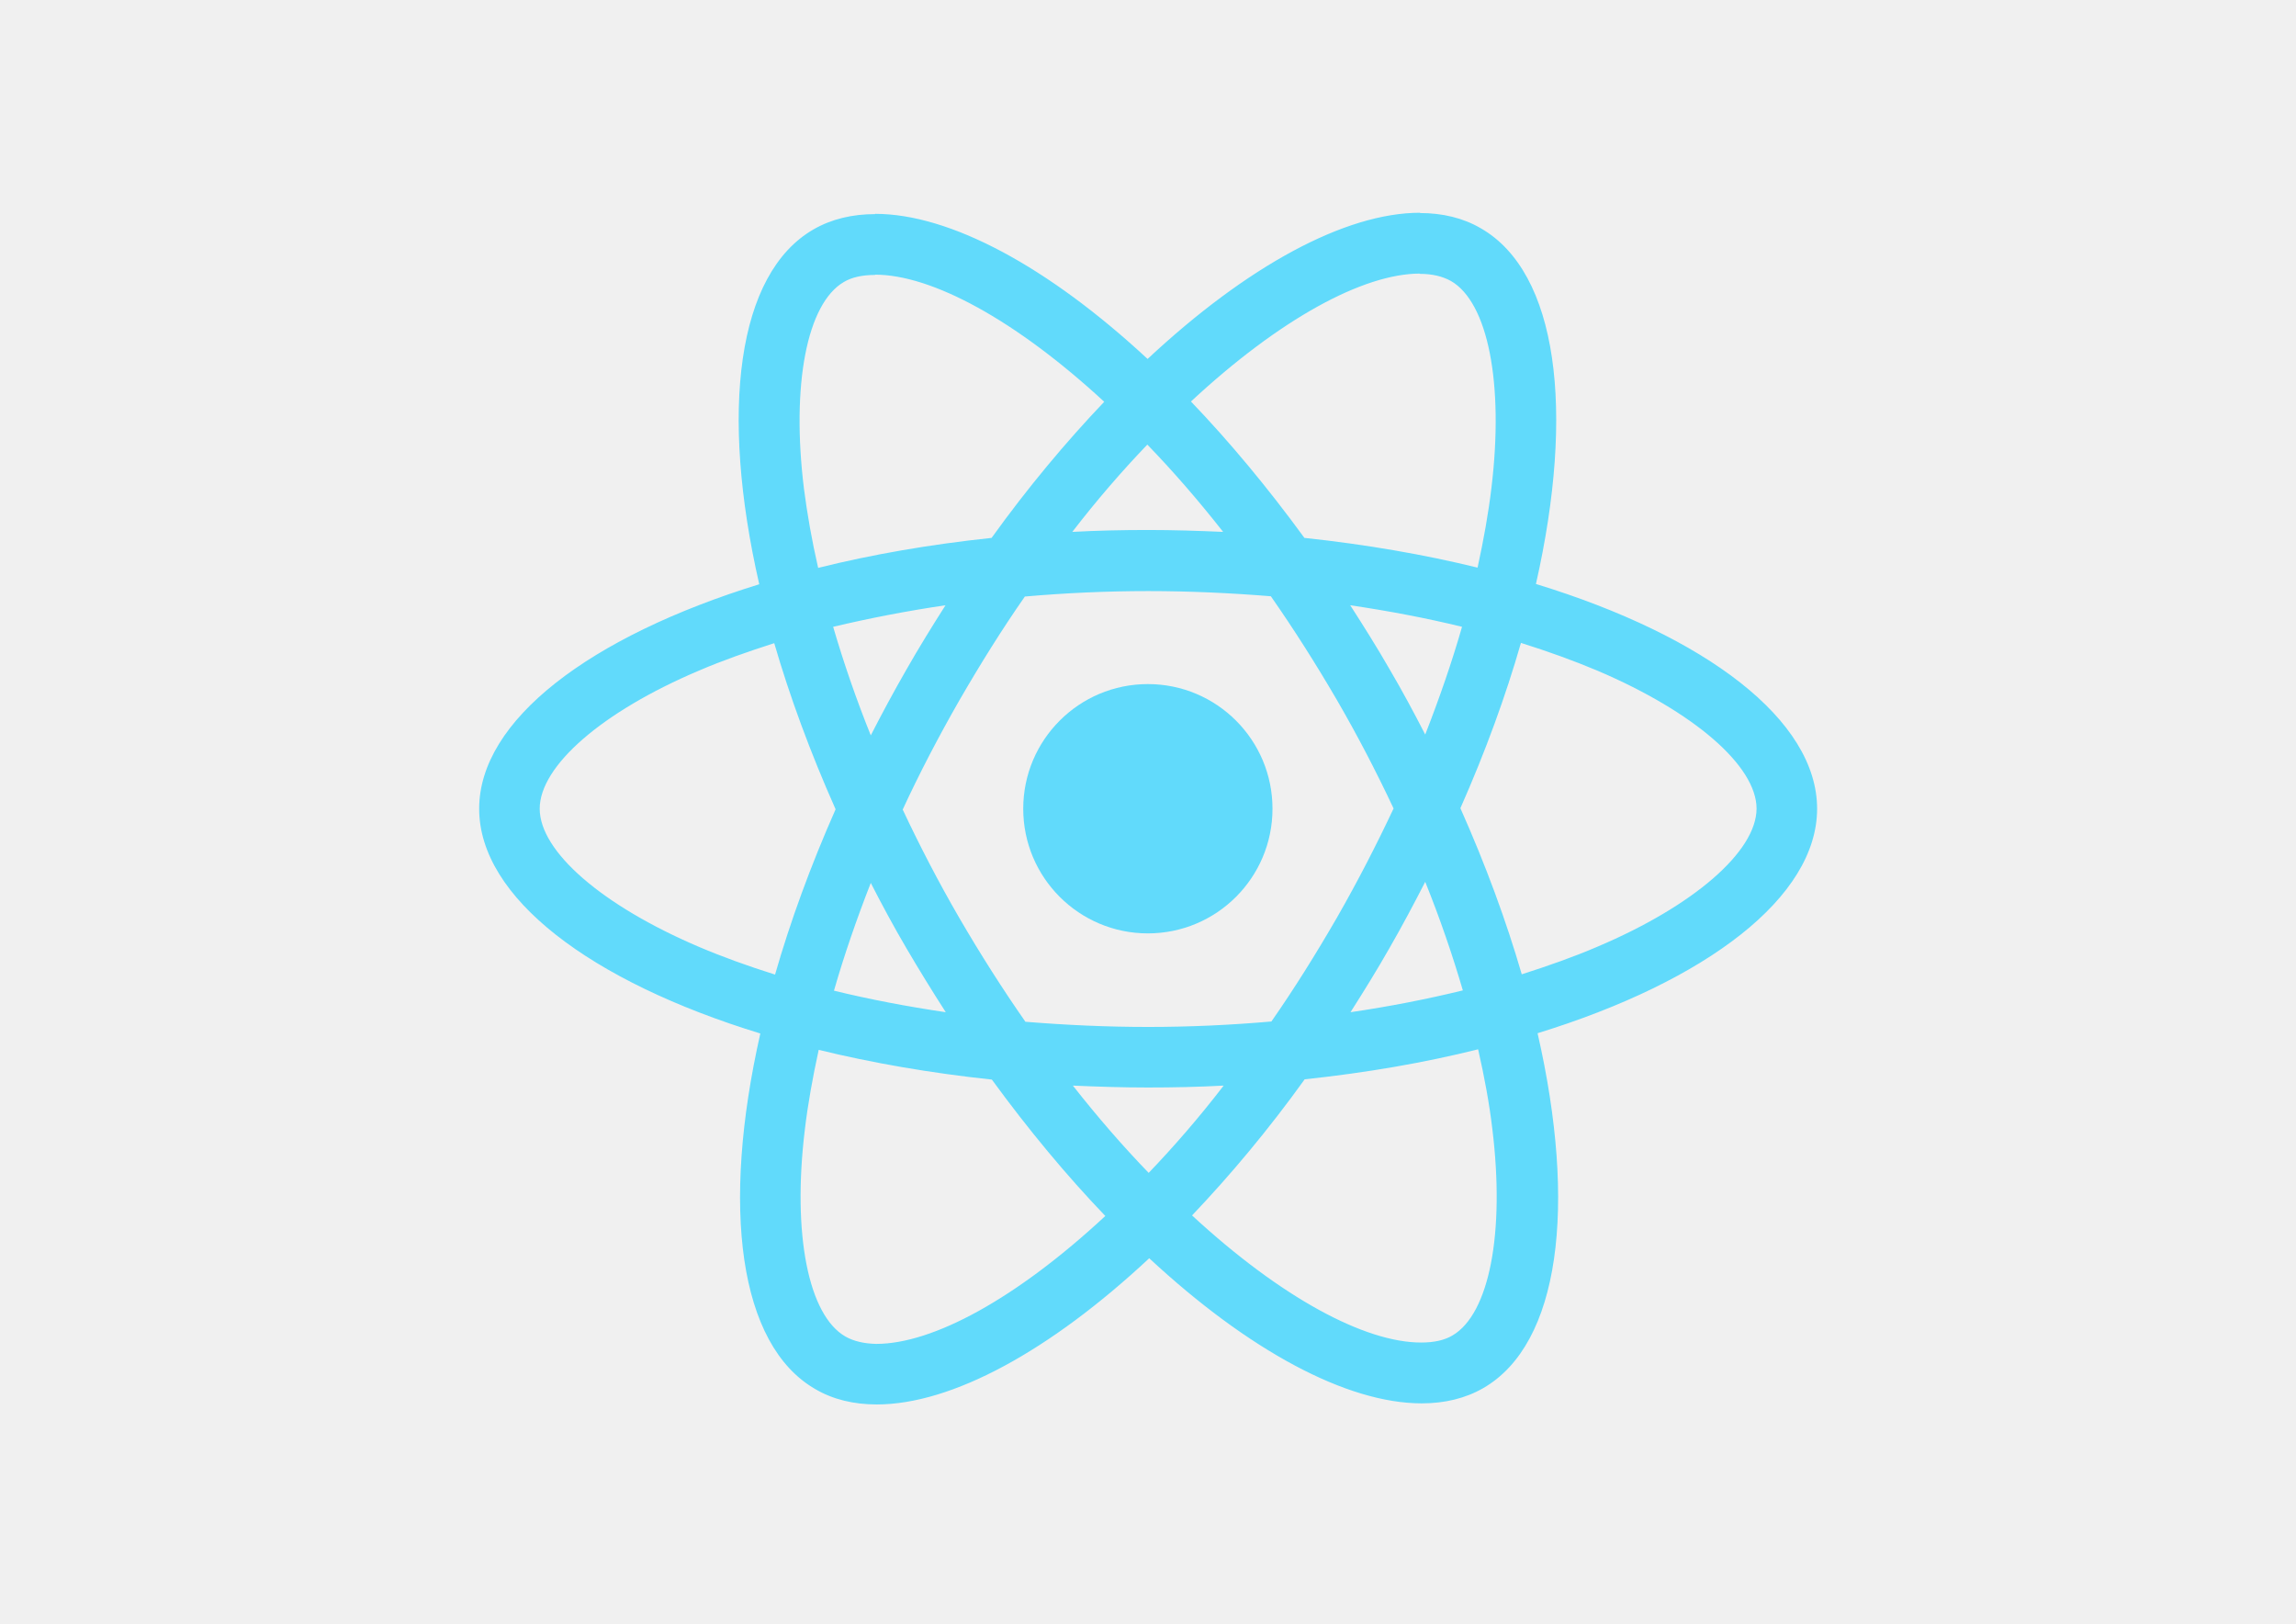
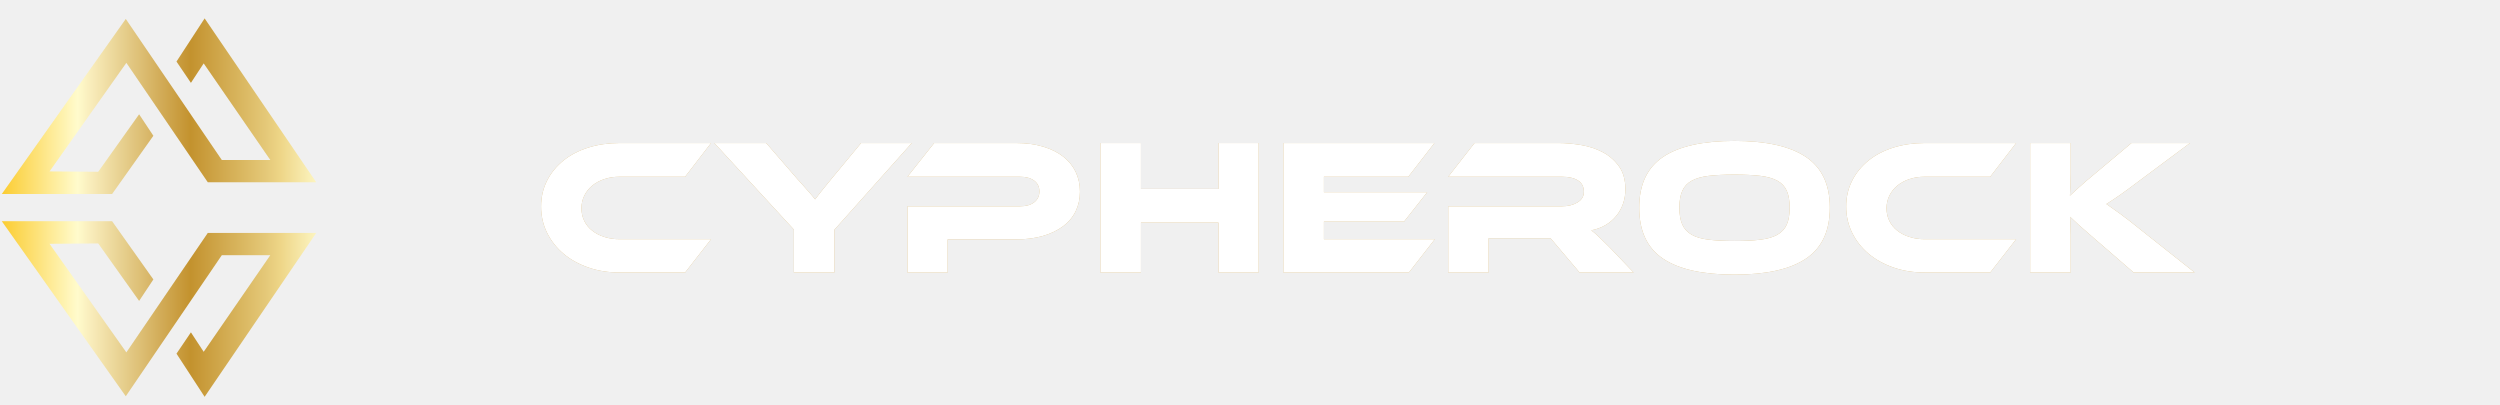
- <svg xmlns="http://www.w3.org/2000/svg" viewBox="0 0 841.9 595.3">
-   <g fill="#61DAFB">
-     <path d="M666.3 296.5c0-32.5-40.7-63.3-103.1-82.4 14.4-63.6 8-114.2-20.2-130.4-6.5-3.8-14.1-5.6-22.4-5.6v22.3c4.6 0 8.3.9 11.4 2.6 13.6 7.8 19.5 37.5 14.9 75.7-1.1 9.4-2.9 19.3-5.1 29.4-19.6-4.8-41-8.5-63.5-10.9-13.5-18.5-27.5-35.3-41.6-50 32.6-30.3 63.2-46.9 84-46.9V78c-27.5 0-63.5 19.6-99.9 53.6-36.4-33.8-72.4-53.2-99.9-53.2v22.3c20.7 0 51.4 16.5 84 46.6-14 14.7-28 31.4-41.3 49.9-22.6 2.4-44 6.1-63.6 11-2.3-10-4-19.7-5.2-29-4.7-38.2 1.1-67.9 14.6-75.8 3-1.8 6.9-2.6 11.5-2.6V78.5c-8.4 0-16 1.8-22.6 5.6-28.1 16.2-34.4 66.7-19.9 130.1-62.2 19.2-102.7 49.9-102.7 82.3 0 32.5 40.7 63.3 103.1 82.4-14.4 63.6-8 114.2 20.2 130.4 6.5 3.8 14.1 5.6 22.5 5.6 27.5 0 63.5-19.6 99.9-53.6 36.4 33.8 72.4 53.2 99.9 53.2 8.4 0 16-1.8 22.6-5.6 28.1-16.2 34.4-66.7 19.9-130.1 62-19.1 102.5-49.9 102.5-82.3zm-130.2-66.7c-3.7 12.9-8.3 26.2-13.5 39.5-4.1-8-8.4-16-13.1-24-4.6-8-9.5-15.8-14.4-23.4 14.2 2.1 27.9 4.7 41 7.9zm-45.8 106.5c-7.8 13.5-15.8 26.3-24.1 38.2-14.9 1.3-30 2-45.2 2-15.1 0-30.2-.7-45-1.9-8.3-11.9-16.4-24.6-24.2-38-7.6-13.1-14.5-26.4-20.8-39.8 6.2-13.4 13.2-26.8 20.7-39.9 7.8-13.5 15.8-26.3 24.1-38.2 14.9-1.3 30-2 45.2-2 15.1 0 30.2.7 45 1.9 8.3 11.9 16.4 24.6 24.2 38 7.6 13.1 14.5 26.4 20.8 39.8-6.3 13.4-13.2 26.8-20.7 39.9zm32.3-13c5.4 13.4 10 26.8 13.8 39.8-13.1 3.2-26.9 5.9-41.2 8 4.9-7.7 9.8-15.6 14.4-23.7 4.6-8 8.9-16.1 13-24.1zM421.2 430c-9.3-9.6-18.6-20.3-27.8-32 9 .4 18.2.7 27.5.7 9.4 0 18.7-.2 27.8-.7-9 11.7-18.3 22.4-27.5 32zm-74.4-58.9c-14.2-2.1-27.9-4.7-41-7.9 3.7-12.9 8.3-26.2 13.5-39.5 4.1 8 8.4 16 13.1 24 4.7 8 9.5 15.8 14.4 23.4zM420.7 163c9.3 9.6 18.6 20.3 27.8 32-9-.4-18.2-.7-27.5-.7-9.4 0-18.7.2-27.8.7 9-11.7 18.3-22.4 27.5-32zm-74 58.9c-4.9 7.7-9.8 15.6-14.4 23.7-4.6 8-8.9 16-13 24-5.4-13.4-10-26.8-13.8-39.8 13.1-3.1 26.9-5.8 41.2-7.9zm-90.5 125.2c-35.4-15.1-58.3-34.9-58.3-50.6 0-15.7 22.9-35.6 58.3-50.6 8.6-3.7 18-7 27.7-10.1 5.7 19.6 13.2 40 22.5 60.9-9.2 20.8-16.6 41.1-22.2 60.6-9.9-3.1-19.3-6.5-28-10.2zM310 490c-13.6-7.8-19.5-37.5-14.9-75.7 1.1-9.4 2.9-19.3 5.1-29.4 19.6 4.8 41 8.5 63.5 10.9 13.5 18.5 27.5 35.3 41.6 50-32.6 30.3-63.2 46.9-84 46.9-4.5-.1-8.3-1-11.3-2.7zm237.2-76.2c4.7 38.2-1.1 67.9-14.6 75.8-3 1.8-6.9 2.6-11.5 2.6-20.7 0-51.4-16.5-84-46.6 14-14.7 28-31.4 41.3-49.9 22.6-2.4 44-6.1 63.6-11 2.3 10.1 4.1 19.8 5.2 29.1zm38.5-66.7c-8.6 3.7-18 7-27.7 10.1-5.7-19.6-13.2-40-22.5-60.9 9.2-20.8 16.6-41.1 22.2-60.6 9.9 3.1 19.3 6.5 28.1 10.2 35.4 15.1 58.3 34.9 58.3 50.6-.1 15.7-23 35.6-58.4 50.6zM320.8 78.4z" />
-     <circle cx="420.9" cy="296.5" r="45.7" />
-     <path d="M520.5 78.1z" />
+ <svg xmlns="http://www.w3.org/2000/svg" width="204" height="33" viewBox="0 0 204 33" fill="none">
+   <g clip-path="url(#clip0_1098_1135)">
+     <path d="M58.021 19.521L55.906 22.236H50.563C49.641 22.236 48.787 22.1 48.003 21.826C47.218 21.552 46.542 21.176 45.975 20.697C45.408 20.218 44.963 19.649 44.639 18.992C44.316 18.334 44.154 17.621 44.154 16.852C44.154 16.084 44.316 15.381 44.639 14.744C44.963 14.108 45.408 13.56 45.975 13.102C46.542 12.645 47.218 12.292 48.003 12.044C48.787 11.797 49.641 11.673 50.563 11.673H58.021L55.906 14.421H50.563C50.118 14.421 49.704 14.483 49.323 14.61C48.941 14.736 48.612 14.913 48.337 15.139C48.061 15.365 47.844 15.636 47.685 15.952C47.526 16.268 47.446 16.616 47.446 16.994C47.446 17.373 47.523 17.718 47.677 18.029C47.83 18.339 48.047 18.605 48.329 18.826C48.609 19.047 48.941 19.218 49.323 19.339C49.704 19.46 50.118 19.521 50.563 19.521H58.021Z" fill="#CFAB66" />
+     <path d="M58.021 19.521L55.906 22.236H50.563C49.641 22.236 48.787 22.1 48.003 21.826C47.218 21.552 46.542 21.176 45.975 20.697C45.408 20.218 44.963 19.649 44.639 18.992C44.316 18.334 44.154 17.621 44.154 16.852C44.154 16.084 44.316 15.381 44.639 14.744C44.963 14.108 45.408 13.56 45.975 13.102C46.542 12.645 47.218 12.292 48.003 12.044C48.787 11.797 49.641 11.673 50.563 11.673H58.021L55.906 14.421H50.563C50.118 14.421 49.704 14.483 49.323 14.61C48.941 14.736 48.612 14.913 48.337 15.139C48.061 15.365 47.844 15.636 47.685 15.952C47.526 16.268 47.446 16.616 47.446 16.994C47.446 17.373 47.523 17.718 47.677 18.029C47.83 18.339 48.047 18.605 48.329 18.826C48.609 19.047 48.941 19.218 49.323 19.339C49.704 19.46 50.118 19.521 50.563 19.521H58.021Z" fill="white" />
+     <path d="M74.4 11.673L68.086 18.747V22.236H64.779V18.731L58.291 11.673H62.521L65.065 14.61C65.15 14.705 65.261 14.829 65.399 14.981C65.537 15.134 65.68 15.295 65.829 15.463C65.977 15.632 66.115 15.789 66.242 15.937C66.369 16.084 66.459 16.195 66.512 16.268C66.618 16.121 66.772 15.921 66.974 15.668C67.174 15.416 67.467 15.058 67.848 14.594L70.265 11.673H74.4Z" fill="#CFAB66" />
+     <path d="M74.4 11.673L68.086 18.747V22.236H64.779V18.731L58.291 11.673H62.521L65.065 14.61C65.15 14.705 65.261 14.829 65.399 14.981C65.537 15.134 65.68 15.295 65.829 15.463C65.977 15.632 66.115 15.789 66.242 15.937C66.369 16.084 66.459 16.195 66.512 16.268C66.618 16.121 66.772 15.921 66.974 15.668C67.174 15.416 67.467 15.058 67.848 14.594L70.265 11.673H74.4Z" fill="white" />
+     <path d="M88.123 15.636C88.123 16.226 88.007 16.76 87.773 17.239C87.54 17.718 87.199 18.125 86.748 18.463C86.297 18.799 85.748 19.062 85.102 19.252C84.455 19.441 83.719 19.537 82.892 19.537H77.326V22.236H74.05V16.836H83.21C83.719 16.836 84.113 16.726 84.394 16.505C84.676 16.284 84.816 15.989 84.816 15.621C84.816 15.252 84.676 14.96 84.394 14.744C84.113 14.529 83.719 14.421 83.21 14.421H74.05L76.229 11.673H82.908C83.734 11.673 84.471 11.771 85.118 11.966C85.764 12.16 86.311 12.431 86.756 12.779C87.201 13.126 87.54 13.542 87.773 14.026C88.007 14.51 88.123 15.047 88.123 15.636Z" fill="#CFAB66" />
+     <path d="M88.123 15.636C88.123 16.226 88.007 16.76 87.773 17.239C87.54 17.718 87.199 18.125 86.748 18.463C86.297 18.799 85.748 19.062 85.102 19.252C84.455 19.441 83.719 19.537 82.892 19.537H77.326V22.236H74.05V16.836H83.21C83.719 16.836 84.113 16.726 84.394 16.505C84.676 16.284 84.816 15.989 84.816 15.621C84.816 15.252 84.676 14.96 84.394 14.744C84.113 14.529 83.719 14.421 83.21 14.421H74.05L76.229 11.673H82.908C83.734 11.673 84.471 11.771 85.118 11.966C85.764 12.16 86.311 12.431 86.756 12.779C87.201 13.126 87.54 13.542 87.773 14.026C88.007 14.51 88.123 15.047 88.123 15.636Z" fill="white" />
+     <path d="M102.705 22.236H99.429V18.163H93.101V22.236H89.793V11.673H93.101V15.415H99.429V11.673H102.705V22.236Z" fill="#CFAB66" />
+     <path d="M102.705 22.236H99.429V18.163H93.101V22.236H89.793V11.673H93.101V15.415H99.429V11.673H102.705V22.236Z" fill="white" />
+     <path d="M117.08 19.521L114.965 22.236H104.724V11.673H117.048L114.917 14.421H108.032V15.684H116.46L114.568 18.084H108.032V19.521H117.08Z" fill="#CFAB66" />
+     <path d="M117.08 19.521L114.965 22.236H104.724V11.673H117.048L114.917 14.421H108.032V15.684H116.46L114.568 18.084H108.032V19.521H117.08Z" fill="white" />
+     <path d="M133.3 22.236H128.895L126.526 19.441H121.469V22.236H118.177V16.836H127.432C127.941 16.836 128.371 16.731 128.72 16.521C129.071 16.31 129.245 16.021 129.245 15.652C129.245 15.241 129.086 14.934 128.768 14.728C128.45 14.524 128.005 14.421 127.432 14.421H118.177L120.324 11.673H127.162C127.766 11.673 128.392 11.729 129.038 11.839C129.685 11.95 130.274 12.147 130.803 12.431C131.334 12.715 131.771 13.099 132.115 13.584C132.46 14.069 132.632 14.689 132.632 15.447C132.632 15.857 132.569 16.247 132.441 16.615C132.314 16.984 132.131 17.316 131.893 17.61C131.654 17.905 131.363 18.155 131.018 18.36C130.674 18.565 130.284 18.71 129.85 18.794C130.03 18.931 130.231 19.105 130.454 19.315C130.676 19.526 130.973 19.816 131.344 20.184L133.3 22.236Z" fill="#CFAB66" />
+     <path d="M133.3 22.236H128.895L126.526 19.441H121.469V22.236H118.177V16.836H127.432C127.941 16.836 128.371 16.731 128.72 16.521C129.071 16.31 129.245 16.021 129.245 15.652C129.245 15.241 129.086 14.934 128.768 14.728C128.45 14.524 128.005 14.421 127.432 14.421H118.177L120.324 11.673H127.162C127.766 11.673 128.392 11.729 129.038 11.839C129.685 11.95 130.274 12.147 130.803 12.431C131.334 12.715 131.771 13.099 132.115 13.584C132.46 14.069 132.632 14.689 132.632 15.447C132.632 15.857 132.569 16.247 132.441 16.615C132.314 16.984 132.131 17.316 131.893 17.61C131.654 17.905 131.363 18.155 131.018 18.36C130.674 18.565 130.284 18.71 129.85 18.794C130.03 18.931 130.231 19.105 130.454 19.315C130.676 19.526 130.973 19.816 131.344 20.184L133.3 22.236Z" fill="white" />
+     <path d="M141.537 11.5C144.124 11.5 146.067 11.937 147.365 12.81C148.664 13.684 149.314 15.062 149.314 16.947C149.314 18.842 148.667 20.226 147.373 21.099C146.08 21.973 144.135 22.41 141.537 22.41C138.93 22.41 136.981 21.973 135.693 21.099C134.405 20.226 133.761 18.842 133.761 16.947C133.761 15.062 134.408 13.684 135.701 12.81C136.995 11.937 138.94 11.5 141.537 11.5ZM141.537 19.663C142.364 19.663 143.064 19.629 143.636 19.56C144.209 19.492 144.672 19.358 145.028 19.158C145.383 18.957 145.64 18.681 145.799 18.329C145.958 17.976 146.038 17.515 146.038 16.947C146.038 16.378 145.958 15.918 145.799 15.566C145.64 15.213 145.383 14.939 145.028 14.744C144.672 14.549 144.209 14.418 143.636 14.349C143.064 14.281 142.364 14.247 141.537 14.247C140.71 14.247 140.011 14.281 139.439 14.349C138.866 14.418 138.402 14.549 138.047 14.744C137.692 14.939 137.435 15.213 137.276 15.566C137.116 15.918 137.037 16.378 137.037 16.947C137.037 17.515 137.116 17.976 137.276 18.329C137.435 18.681 137.692 18.957 138.047 19.158C138.402 19.358 138.866 19.492 139.439 19.56C140.011 19.629 140.71 19.663 141.537 19.663Z" fill="#CFAB66" />
+     <path d="M141.537 11.5C144.124 11.5 146.067 11.937 147.365 12.81C148.664 13.684 149.314 15.062 149.314 16.947C149.314 18.842 148.667 20.226 147.373 21.099C146.08 21.973 144.135 22.41 141.537 22.41C138.93 22.41 136.981 21.973 135.693 21.099C134.405 20.226 133.761 18.842 133.761 16.947C133.761 15.062 134.408 13.684 135.701 12.81C136.995 11.937 138.94 11.5 141.537 11.5ZM141.537 19.663C142.364 19.663 143.064 19.629 143.636 19.56C144.209 19.492 144.672 19.358 145.028 19.158C145.383 18.957 145.64 18.681 145.799 18.329C145.958 17.976 146.038 17.515 146.038 16.947C146.038 16.378 145.958 15.918 145.799 15.566C145.64 15.213 145.383 14.939 145.028 14.744C144.672 14.549 144.209 14.418 143.636 14.349C143.064 14.281 142.364 14.247 141.537 14.247C140.71 14.247 140.011 14.281 139.439 14.349C138.866 14.418 138.402 14.549 138.047 14.744C137.692 14.939 137.435 15.213 137.276 15.566C137.116 15.918 137.037 16.378 137.037 16.947C137.037 17.515 137.116 17.976 137.276 18.329C137.435 18.681 137.692 18.957 138.047 19.158C138.402 19.358 138.866 19.492 139.439 19.56C140.011 19.629 140.71 19.663 141.537 19.663Z" fill="white" />
+     <path d="M164.515 19.521L162.4 22.236H157.057C156.135 22.236 155.282 22.1 154.497 21.826C153.712 21.552 153.037 21.176 152.469 20.697C151.903 20.218 151.457 19.649 151.134 18.992C150.811 18.334 150.649 17.621 150.649 16.852C150.649 16.084 150.811 15.381 151.134 14.744C151.457 14.108 151.903 13.56 152.469 13.102C153.037 12.645 153.712 12.292 154.497 12.044C155.282 11.797 156.135 11.673 157.057 11.673H164.515L162.4 14.421H157.057C156.612 14.421 156.199 14.483 155.817 14.61C155.436 14.736 155.107 14.913 154.831 15.139C154.555 15.365 154.338 15.636 154.179 15.952C154.02 16.268 153.94 16.616 153.94 16.994C153.94 17.373 154.017 17.718 154.171 18.029C154.324 18.339 154.542 18.605 154.823 18.826C155.104 19.047 155.436 19.218 155.817 19.339C156.199 19.46 156.612 19.521 157.057 19.521H164.515Z" fill="#CFAB66" />
+     <path d="M164.515 19.521L162.4 22.236H157.057C156.135 22.236 155.282 22.1 154.497 21.826C153.712 21.552 153.037 21.176 152.469 20.697C151.903 20.218 151.457 19.649 151.134 18.992C150.811 18.334 150.649 17.621 150.649 16.852C150.649 16.084 150.811 15.381 151.134 14.744C151.457 14.108 151.903 13.56 152.469 13.102C153.037 12.645 153.712 12.292 154.497 12.044C155.282 11.797 156.135 11.673 157.057 11.673H164.515L162.4 14.421H157.057C156.612 14.421 156.199 14.483 155.817 14.61C155.436 14.736 155.107 14.913 154.831 15.139C154.555 15.365 154.338 15.636 154.179 15.952C154.02 16.268 153.94 16.616 153.94 16.994C153.94 17.373 154.017 17.718 154.171 18.029C154.324 18.339 154.542 18.605 154.823 18.826C155.104 19.047 155.436 19.218 155.817 19.339C156.199 19.46 156.612 19.521 157.057 19.521H164.515Z" fill="white" />
+     <path d="M179.082 22.236H174.105L170.892 19.457C170.341 18.984 169.92 18.615 169.628 18.353C169.336 18.09 169.1 17.868 168.92 17.689C168.931 17.931 168.941 18.181 168.952 18.439C168.963 18.697 168.968 18.952 168.968 19.205V22.236H165.661V11.673H168.968V14.121C168.968 14.447 168.963 14.768 168.952 15.084C168.941 15.4 168.926 15.694 168.904 15.968C169.116 15.778 169.374 15.544 169.675 15.265C169.978 14.986 170.372 14.647 170.86 14.247L173.929 11.673H178.7L174.629 14.705C174.279 14.968 173.969 15.2 173.699 15.4C173.428 15.6 173.187 15.774 172.975 15.921C172.763 16.068 172.57 16.199 172.394 16.316C172.22 16.431 172.048 16.542 171.878 16.647C172.186 16.858 172.556 17.12 172.991 17.437C173.426 17.752 173.988 18.189 174.677 18.747L179.082 22.236Z" fill="#CFAB66" />
+     <path d="M179.082 22.236H174.105L170.892 19.457C170.341 18.984 169.92 18.615 169.628 18.353C169.336 18.09 169.1 17.868 168.92 17.689C168.931 17.931 168.941 18.181 168.952 18.439C168.963 18.697 168.968 18.952 168.968 19.205V22.236H165.661V11.673H168.968V14.121C168.968 14.447 168.963 14.768 168.952 15.084C168.941 15.4 168.926 15.694 168.904 15.968C169.116 15.778 169.374 15.544 169.675 15.265C169.978 14.986 170.372 14.647 170.86 14.247L173.929 11.673H178.7L174.629 14.705C174.279 14.968 173.969 15.2 173.699 15.4C173.428 15.6 173.187 15.774 172.975 15.921C172.763 16.068 172.57 16.199 172.394 16.316C172.22 16.431 172.048 16.542 171.878 16.647C172.186 16.858 172.556 17.12 172.991 17.437C173.426 17.752 173.988 18.189 174.677 18.747L179.082 22.236Z" fill="white" />
+     <path d="M14.401 28.858L16.698 32.38L25.804 19.009H16.954L10.31 28.753L4.043 19.894L8.013 19.864L11.352 24.556L12.515 22.802L9.146 18.05H0.145L10.263 32.336L18.101 20.823H22.057L16.621 28.708L15.579 27.119L14.401 28.858Z" fill="url(#paint0_linear_1098_1135)" />
+     <path d="M10.31 5.128L16.954 14.871H25.804L16.698 1.5L14.401 5.023L15.579 6.762L16.621 5.173L22.058 13.057H18.101L10.263 1.545L0.146 15.831H9.147L12.515 11.079L11.352 9.325L8.014 14.017L4.043 13.987L10.31 5.128Z" fill="url(#paint1_linear_1098_1135)" />
  </g>
+   <defs>
+     <linearGradient id="paint0_linear_1098_1135" x1="-0.476" y1="25.085" x2="26.411" y2="25.085" gradientUnits="userSpaceOnUse">
+       <stop stop-color="#FBC926" />
+       <stop offset="0.006" stop-color="#FBC926" />
+       <stop offset="0.253" stop-color="#FFFBCC" />
+       <stop offset="0.298" stop-color="#F8EBB9" />
+       <stop offset="0.388" stop-color="#E7D08F" />
+       <stop offset="0.512" stop-color="#D1AA55" />
+       <stop offset="0.596" stop-color="#C3922E" />
+       <stop offset="0.823" stop-color="#E4C878" />
+       <stop offset="0.871" stop-color="#EED688" />
+       <stop offset="1" stop-color="#FFFBCC" />
+     </linearGradient>
+     <linearGradient id="paint1_linear_1098_1135" x1="-0.475" y1="8.535" x2="26.411" y2="8.535" gradientUnits="userSpaceOnUse">
+       <stop stop-color="#FBC926" />
+       <stop offset="0.006" stop-color="#FBC926" />
+       <stop offset="0.253" stop-color="#FFFBCC" />
+       <stop offset="0.298" stop-color="#F8EBB9" />
+       <stop offset="0.388" stop-color="#E7D08F" />
+       <stop offset="0.512" stop-color="#D1AA55" />
+       <stop offset="0.596" stop-color="#C3922E" />
+       <stop offset="0.823" stop-color="#E4C878" />
+       <stop offset="0.871" stop-color="#EED688" />
+       <stop offset="1" stop-color="#FFFBCC" />
+     </linearGradient>
+     <clipPath id="clip0_1098_1135">
+       <rect width="204" height="32" fill="white" transform="translate(0 0.5)" />
+     </clipPath>
+   </defs>
</svg>
